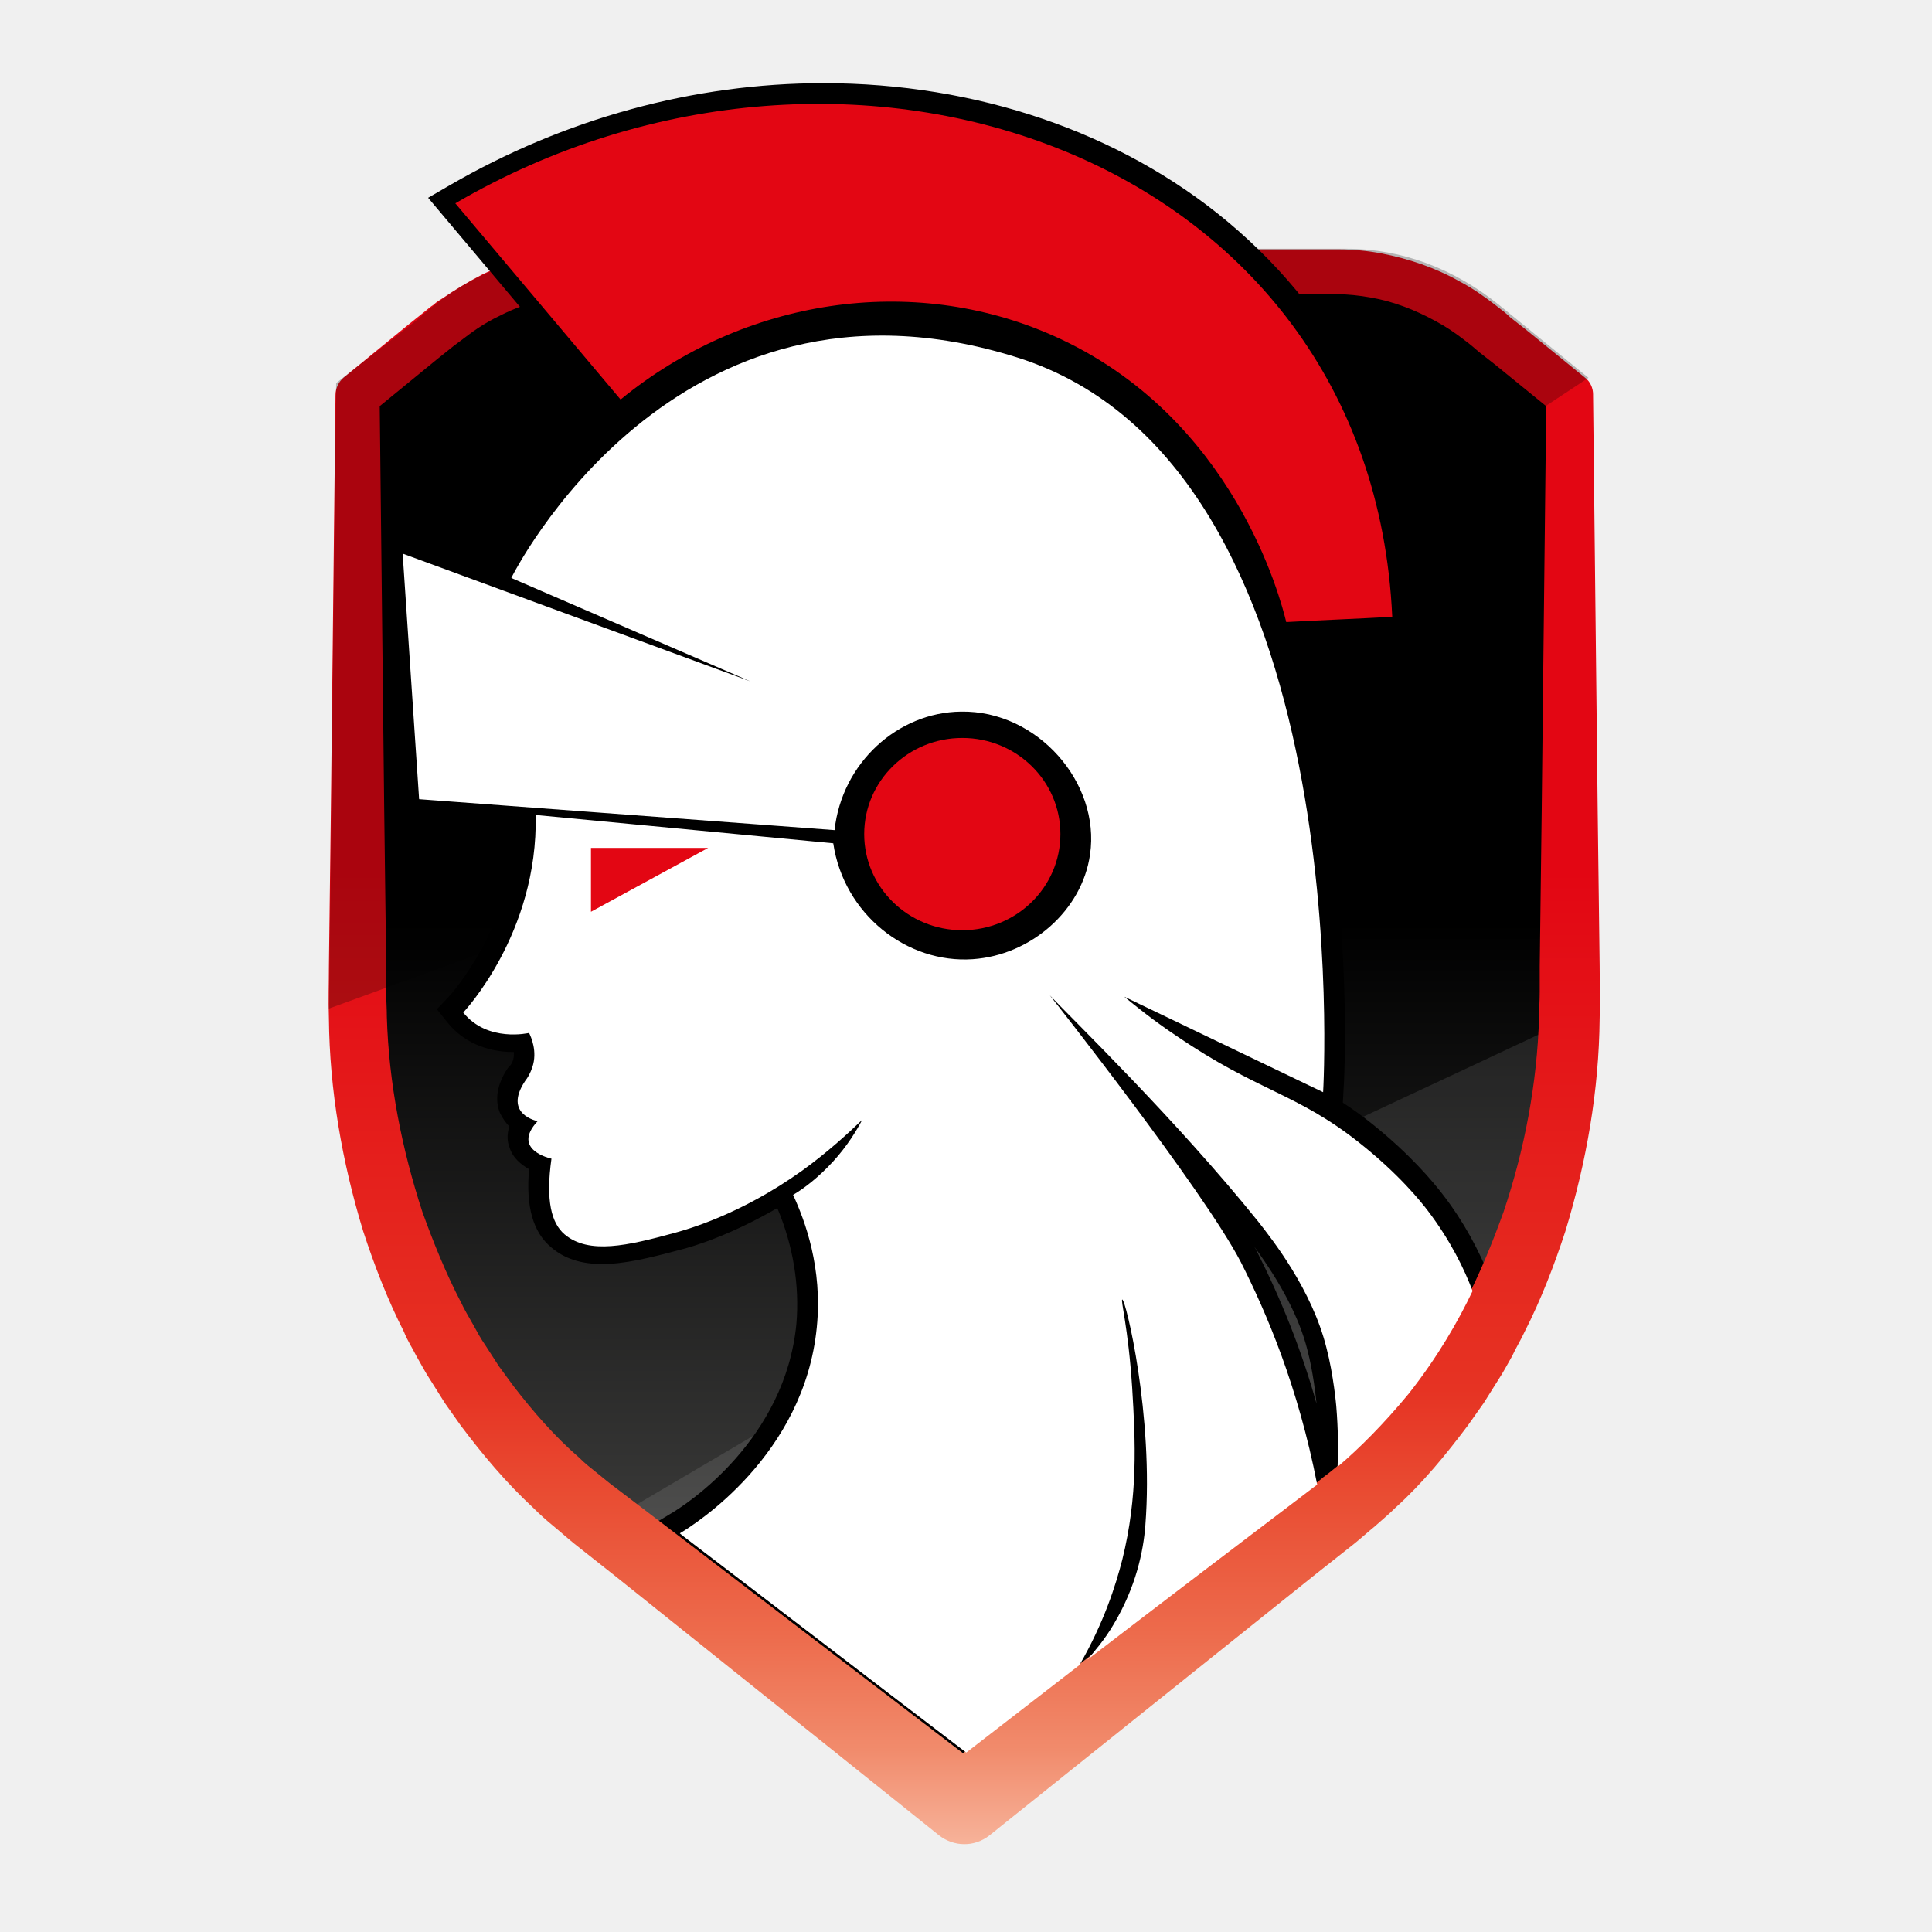
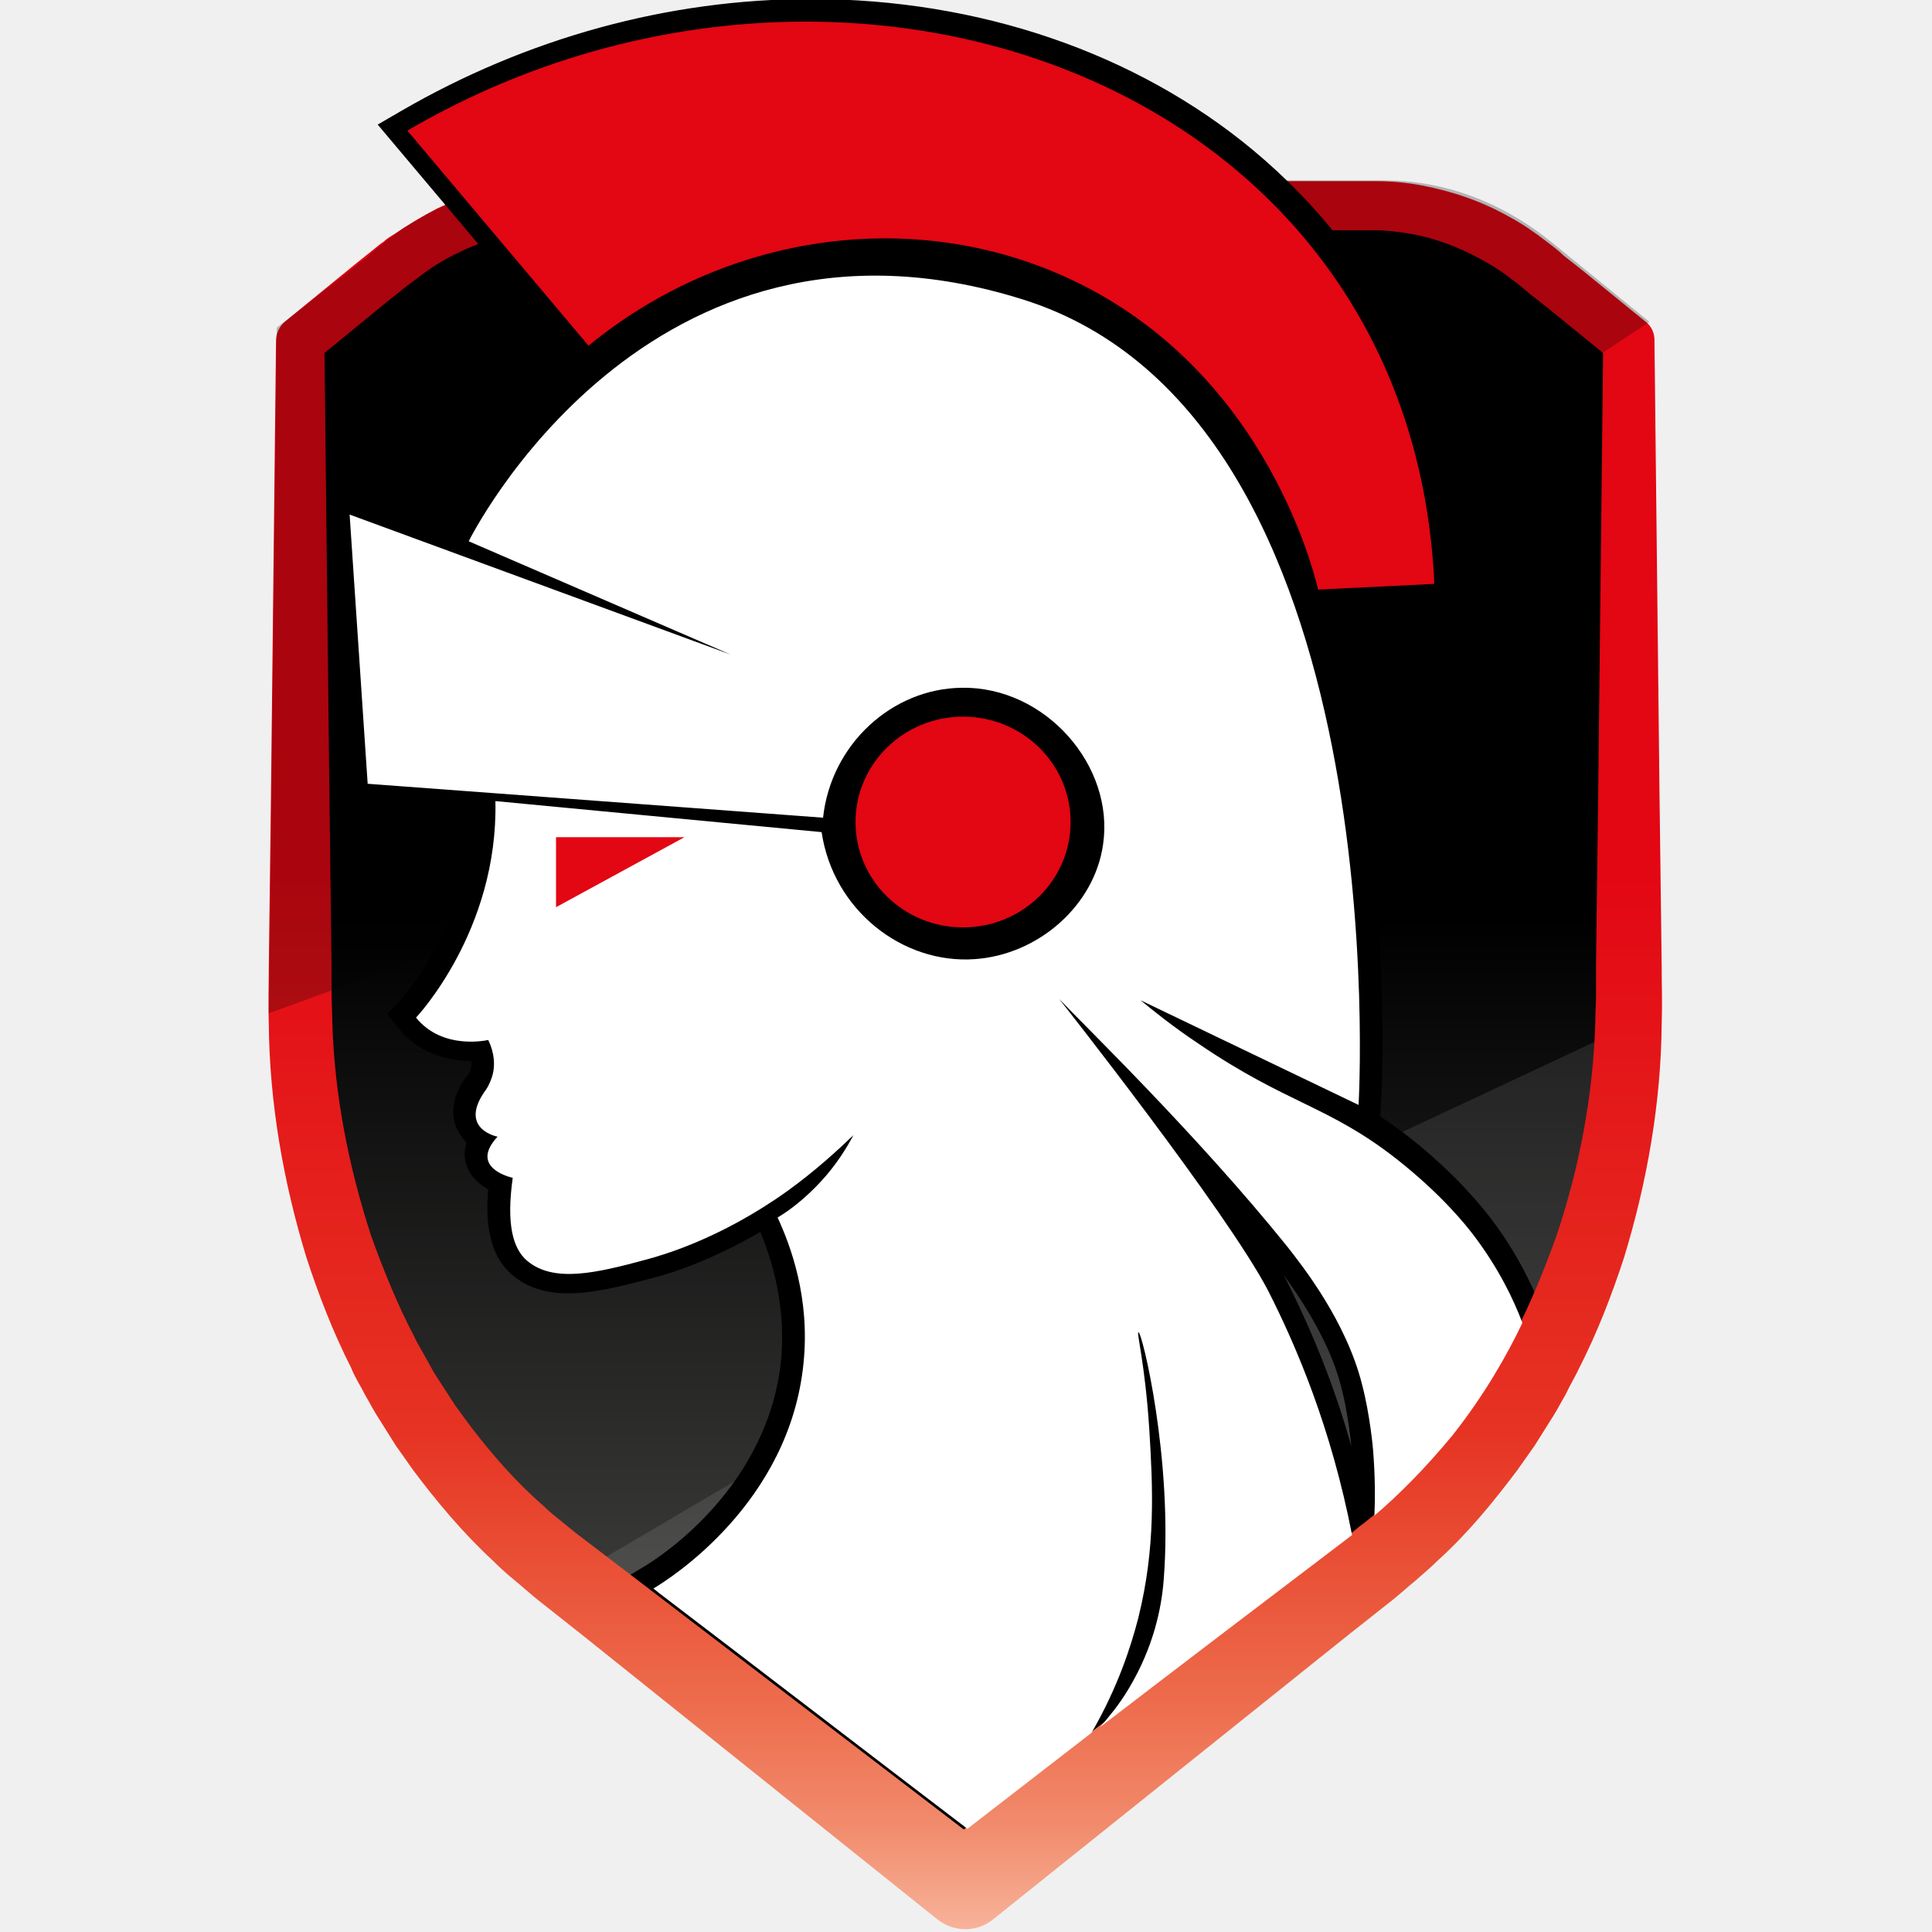
<svg xmlns="http://www.w3.org/2000/svg" width="512" height="512" viewBox="0 0 512 512" fill="none">
-   <path d="M263.222 72.03H354.826C368.785 72.03 382.221 77.09 393.737 86.338L416.42 104.659V264.312C416.42 319.101 393.213 370.399 354.652 400.585L263.396 472.124C263.396 472.124 259.558 475.09 255.719 478.057C251.88 475.09 248.042 472.124 248.042 472.124L156.786 400.585C118.225 370.399 95.018 319.275 95.018 264.312V104.659L117.701 86.338C129.217 77.09 142.653 72.03 156.611 72.03H248.216H263.222Z" fill="url(#paint0_linear_2_224)" />
-   <path opacity="0.1" d="M423.922 266.581C423.922 323.812 399.669 377.204 359.189 408.612L263.571 483.117C263.571 483.117 259.558 486.257 255.544 489.398C251.531 486.257 247.518 483.117 247.518 483.117L151.9 408.612C192.555 384.707 233.036 360.803 273.691 336.898C323.594 313.517 373.845 290.136 423.922 266.581Z" fill="white" />
-   <path d="M395.132 339.341C391.992 331.315 387.804 323.637 382.569 316.833C379.778 313.168 373.671 305.84 363.376 297.639C360.759 295.545 358.316 293.8 355.873 292.23L356.048 288.915C356.222 287.17 358.491 246.166 349.592 200.975C344.357 174.278 336.156 151.595 325.338 133.623C311.554 110.766 293.408 95.76 271.248 88.955C258.511 84.942 246.122 83.023 234.083 83.023C205.467 83.023 178.422 94.713 156.262 116.698C141.431 131.355 133.231 146.012 131.486 149.501L101.125 138.334L106.36 215.98L136.72 218.249C136.197 245.468 119.097 263.964 118.923 264.138L115.782 267.453L118.574 270.943C122.587 276.003 128.868 278.795 136.022 278.795H136.197C136.197 279.493 136.197 280.016 136.022 280.714C135.848 281.412 135.499 282.11 134.975 282.633L134.801 282.808L134.626 282.982C130.962 288.391 131.486 292.579 132.533 295.022C133.23 296.418 134.103 297.639 134.975 298.512C134.277 300.78 134.452 302.525 134.975 303.921C135.848 306.887 138.116 308.632 140.21 309.853C139.337 319.799 141.257 326.604 146.142 330.617C149.632 333.583 153.994 334.979 159.578 334.979C165.51 334.979 171.966 333.409 179.818 331.315C184.18 330.268 193.951 327.127 205.991 320.148C210.178 330.093 211.923 340.563 211.051 350.857C208.085 381.392 182.435 398.492 177.201 401.458L170.57 405.471L176.677 410.182L255.719 470.728L289.744 444.381L290.441 443.16L290.79 443.683L348.545 399.538V400.062L353.605 395.874L354.303 395.351L357.793 392.385C364.947 386.278 371.402 379.473 377.335 372.319C384.314 363.595 390.247 353.998 394.958 344.052L395.83 341.958L395.132 339.341ZM333.016 331.489C332.841 331.14 332.667 330.791 332.318 330.268C339.472 340.039 344.357 349.287 346.451 357.662C348.021 363.594 348.719 370.225 348.894 371.97C344.881 357.662 339.472 344.227 333.016 331.489Z" fill="black" />
-   <path d="M263.222 66.098H344.706H354.826C358.491 66.098 362.329 66.447 365.993 67.144C373.322 68.54 380.476 70.983 386.932 74.647C390.247 76.392 393.213 78.486 396.179 80.754C397.75 81.976 398.971 82.848 400.193 84.07L404.206 87.21L420.084 100.122C421.48 101.169 422.178 102.914 422.178 104.484V104.659L423.399 214.584L423.748 242.153L423.922 255.937C423.922 260.474 424.097 265.01 423.922 269.896C423.748 288.915 420.433 307.934 414.849 326.255C411.883 335.328 408.393 344.401 404.031 352.951C402.984 355.219 401.763 357.138 400.716 359.407C399.495 361.501 398.448 363.595 397.052 365.688L393.213 371.795L389.025 377.728C383.267 385.405 376.986 393.082 369.832 399.538C368.087 401.283 366.168 402.854 364.423 404.424C362.504 405.994 360.584 407.739 358.84 409.135L348.021 417.685L262.175 486.432C258.162 489.573 252.753 489.398 248.914 486.432L163.067 417.685L152.249 409.135C150.505 407.739 148.585 405.994 146.666 404.424C144.747 402.854 143.002 401.283 141.257 399.538C134.103 392.908 127.821 385.405 122.063 377.728L117.876 371.795L114.037 365.688C112.641 363.595 111.594 361.501 110.373 359.407C109.326 357.313 107.93 355.219 107.058 352.951C102.696 344.401 99.206 335.328 96.24 326.255C90.656 307.934 87.341 288.915 87.166 269.896C86.992 265.01 87.166 260.474 87.166 255.937L87.341 242.153L87.69 214.584L88.911 104.659C88.911 102.914 89.784 101.169 91.005 100.122L108.279 85.989L112.641 82.499C113.339 81.976 114.037 81.278 114.91 80.754C115.608 80.056 116.48 79.533 117.352 79.009C120.668 76.741 124.157 74.647 127.821 72.728C135.15 69.238 143.176 66.97 151.202 66.272C153.122 66.098 155.39 66.098 157.309 66.098H162.893H174.06H263.222ZM263.222 77.963H174.06H162.893H157.309C155.39 77.963 153.994 77.963 152.249 78.137C145.619 78.66 138.989 80.405 133.056 83.371C130.09 84.767 127.124 86.512 124.332 88.606C123.634 89.129 122.936 89.653 122.238 90.177C121.54 90.7 120.842 91.224 120.144 91.747L115.782 95.237L98.508 109.37L100.602 104.833L101.823 214.759L102.172 242.327L102.347 256.112V262.917C102.347 265.185 102.521 267.279 102.521 269.547C103.045 287.17 106.534 304.619 111.943 321.195C114.91 329.395 118.225 337.596 122.238 345.274C123.11 347.193 124.332 349.112 125.379 351.032C126.426 352.951 127.473 354.87 128.694 356.615L132.184 362.024L136.022 367.259C141.257 374.064 147.015 380.694 153.471 386.278C155.041 387.848 156.612 389.069 158.356 390.465C160.101 391.861 161.497 393.082 163.416 394.478L174.409 402.854L261.826 469.681H248.565L335.982 402.854L346.975 394.478C348.894 393.082 350.29 391.687 352.035 390.465C353.78 389.069 355.35 387.848 356.92 386.278C363.376 380.694 368.96 374.064 374.369 367.259L378.207 362.024L381.697 356.615C382.918 354.87 383.965 352.951 385.012 351.032C386.059 349.112 387.281 347.367 388.153 345.274C392.166 337.596 395.481 329.395 398.448 321.195C404.031 304.619 407.346 287.17 407.87 269.547C407.87 267.279 408.044 265.185 408.044 262.917V256.112L408.219 242.327L408.568 214.759L409.789 104.833L411.883 109.37L396.005 96.458L391.992 93.317C390.77 92.27 389.374 91.049 388.153 90.177C385.71 88.257 383.093 86.512 380.476 85.116C375.067 82.15 369.309 79.882 363.202 78.835C360.235 78.311 357.095 77.963 354.128 77.963H344.008H263.222Z" fill="url(#paint1_linear_2_224)" />
-   <path opacity="0.25" d="M261.826 65.923H356.92C371.402 65.923 385.361 71.158 397.401 80.929L420.956 100.122C369.483 134.147 318.185 167.997 266.712 202.021C206.863 223.832 147.015 245.468 87.166 267.279C87.864 211.967 88.388 156.83 89.086 101.518C96.24 95.935 103.568 90.177 110.722 84.593C114.91 80.754 121.54 75.345 131.311 71.332C139.337 68.017 146.491 66.796 151.726 66.447C183.133 66.272 214.715 66.098 246.122 65.923H261.826Z" fill="black" />
-   <path d="M333.365 323.637C337.203 328.523 347.673 341.784 351.511 357.139C353.431 364.467 354.128 372.668 354.128 372.668C354.652 378.949 354.652 384.358 354.477 388.72C360.235 383.835 366.691 377.379 373.322 369.352C381.174 359.407 386.583 349.81 390.247 342.133C388.153 336.549 384.489 328.872 378.382 320.846C376.637 318.577 370.879 311.249 360.061 302.699C343.485 289.613 333.365 289.264 311.903 274.607C305.622 270.42 300.911 266.581 297.944 264.138L350.639 289.438C350.639 289.438 360.584 123.329 269.503 94.713C178.422 66.097 135.499 153.166 135.499 153.166L198.837 180.56L106.709 146.71L111.071 211.793L221.171 219.993C223.09 202.196 237.921 188.761 254.672 188.586C274.912 188.237 291.663 207.43 288.871 226.449C286.777 241.28 273.167 253.145 257.813 254.192C240.364 255.414 223.614 242.327 220.822 223.483L141.955 215.98C142.653 247.387 122.761 268.326 122.761 268.326C129.217 276.352 140.21 273.735 140.21 273.735C140.733 274.782 142.478 278.62 141.082 282.808C140.559 284.378 139.861 285.6 139.163 286.472C133.23 295.371 142.478 297.116 142.478 297.116C135.324 304.793 146.142 307.061 146.142 307.061C144.572 318.228 146.142 324.161 149.632 327.127C156.088 332.536 166.383 330.093 178.597 326.778C181.737 325.906 196.045 322.067 212.621 310.202C219.601 305.142 224.835 300.256 228.499 296.767C226.929 299.733 224.486 303.746 220.822 307.759C216.983 311.947 213.145 314.913 210.178 316.658C213.319 323.463 218.03 336.026 216.46 351.73C213.145 385.754 184.006 404.075 180.167 406.343C180.516 406.692 180.865 406.867 181.214 407.216C206.165 426.235 231.117 445.428 256.068 464.447C266.014 456.769 276.134 448.918 286.079 441.24C292.535 430.073 295.676 420.128 297.421 413.323C301.608 396.398 300.911 382.09 300.038 367.782C298.991 351.729 296.897 344.401 297.421 344.401C298.293 344.227 305.796 375.285 303.528 404.249C303.004 411.054 301.085 420.477 295.153 430.422C292.71 434.61 289.918 437.751 288.173 439.844C308.413 424.315 328.828 408.786 349.068 393.431C344.008 367.433 335.633 347.891 328.828 334.455C318.882 315.262 278.227 263.789 278.227 263.789C284.334 270.245 311.729 296.767 333.365 323.637Z" fill="white" />
-   <path d="M255.021 246.515C269.379 246.515 281.019 235.11 281.019 221.04C281.019 206.971 269.379 195.565 255.021 195.565C240.663 195.565 229.023 206.971 229.023 221.04C229.023 235.11 240.663 246.515 255.021 246.515Z" fill="#E30613" />
-   <path d="M156.611 224.704V241.629L187.67 224.704H156.611Z" fill="#E30613" />
-   <path d="M375.416 163.111C373.496 120.711 356.048 84.767 325.164 58.944C296.723 35.214 258.685 22.302 218.205 22.302C183.831 22.302 149.632 31.724 119.272 49.347L113.863 52.488L164.987 113.209L169 109.893C188.542 94.015 212.796 85.116 237.398 85.116C251.706 85.116 265.49 88.083 278.227 93.666C322.721 113.383 335.11 157.353 337.029 165.903L338.076 170.091L375.59 168.171L375.416 163.111Z" fill="black" stroke="black" stroke-width="0.527" stroke-miterlimit="10" />
-   <path d="M120.668 53.884C224.835 -7.012 363.376 40.972 368.96 163.46C359.537 163.984 350.29 164.333 340.868 164.856C339.472 159.098 327.083 110.242 279.1 88.955C241.76 72.379 197.266 79.01 164.463 105.88L120.668 53.884Z" fill="#E30613" />
+   <g clip-path="url(#clip0_5_2)">
+     <path d="M264.214 54.509H364.625C379.925 54.509 394.652 60.055 407.275 70.192L432.139 90.274V265.276C432.139 325.331 406.702 381.561 364.433 414.649L264.405 493.065C264.405 493.065 260.197 496.317 255.99 499.568C251.782 496.317 247.574 493.065 247.574 493.065L147.546 414.649C105.278 381.561 79.84 325.523 79.84 265.276V90.274L104.704 70.192C117.327 60.055 132.054 54.509 147.355 54.509H247.766H264.214Z" fill="url(#paint0_linear_5_2)" />
+     <path opacity="0.1" d="M440.363 267.762C440.363 330.495 413.778 389.021 369.406 423.447L264.596 505.115C264.596 505.115 260.197 508.557 255.798 512C251.399 508.557 247.001 505.115 247.001 505.115L142.191 423.447C186.754 397.245 231.126 371.042 275.689 344.84C330.389 319.211 385.472 293.582 440.363 267.762Z" fill="white" />
+     <path d="M408.805 347.517C405.363 338.72 400.772 330.304 395.035 322.845C391.975 318.829 385.281 310.796 373.996 301.807C371.127 299.512 368.45 297.599 365.772 295.878L365.963 292.244C366.155 290.331 368.641 245.385 358.887 195.849C353.149 166.587 344.16 141.723 332.302 122.023C317.192 96.968 297.301 80.52 273.012 73.061C259.05 68.662 245.47 66.558 232.273 66.558C200.907 66.558 171.262 79.373 146.972 103.471C130.715 119.537 121.726 135.603 119.813 139.428L86.534 127.187L92.272 212.297L125.551 214.784C124.977 244.62 106.234 264.894 106.043 265.085L102.6 268.719L105.66 272.544C110.059 278.09 116.944 281.151 124.786 281.151H124.977C124.977 281.916 124.977 282.489 124.786 283.255C124.595 284.02 124.212 284.785 123.638 285.358L123.447 285.55L123.256 285.741C119.239 291.67 119.813 296.26 120.961 298.938C121.726 300.468 122.682 301.807 123.638 302.763C122.873 305.249 123.065 307.162 123.638 308.692C124.595 311.943 127.081 313.856 129.376 315.195C128.42 326.097 130.524 333.556 135.879 337.955C139.704 341.206 144.486 342.736 150.606 342.736C157.109 342.736 164.185 341.015 172.792 338.72C177.573 337.572 188.284 334.129 201.481 326.479C206.071 337.381 207.984 348.856 207.027 360.141C203.776 393.611 175.661 412.354 169.923 415.606L162.655 420.005L169.349 425.169L255.99 491.535L293.285 462.655L294.05 461.316L294.433 461.89L357.739 413.502V414.076L363.286 409.485L364.051 408.912L367.876 405.66C375.718 398.966 382.794 391.507 389.297 383.665C396.947 374.102 403.45 363.583 408.614 352.681L409.57 350.386L408.805 347.517ZM340.717 338.911C340.526 338.528 340.335 338.146 339.952 337.572C347.794 348.282 353.149 358.419 355.444 367.6C357.165 374.102 357.931 381.37 358.122 383.283C353.723 367.6 347.794 352.873 340.717 338.911Z" fill="black" />
+     <path d="M264.214 48.006H353.532H364.625C368.641 48.006 372.849 48.388 376.865 49.153C384.898 50.683 392.74 53.361 399.816 57.377C403.45 59.29 406.702 61.585 409.953 64.072C411.674 65.41 413.013 66.367 414.352 67.706L418.751 71.148L436.155 85.301C437.685 86.449 438.45 88.362 438.45 90.083V90.274L439.789 210.767L440.172 240.986L440.363 256.096C440.363 261.068 440.554 266.041 440.363 271.396C440.172 292.243 436.538 313.091 430.418 333.173C427.166 343.118 423.341 353.064 418.56 362.435C417.412 364.922 416.073 367.026 414.926 369.512C413.587 371.807 412.439 374.102 410.909 376.397L406.702 383.091L402.111 389.594C395.8 398.01 388.914 406.425 381.073 413.502C379.16 415.414 377.056 417.135 375.144 418.857C373.04 420.578 370.936 422.491 369.024 424.021L357.165 433.393L263.066 508.748C258.667 512.191 252.738 512 248.53 508.748L154.431 433.393L142.573 424.021C140.66 422.491 138.557 420.578 136.453 418.857C134.349 417.135 132.436 415.414 130.524 413.502C122.682 406.234 115.797 398.01 109.485 389.594L104.895 383.091L100.687 376.397C99.157 374.102 98.01 371.807 96.671 369.512C95.523 367.217 93.993 364.922 93.037 362.435C88.255 353.064 84.43 343.118 81.179 333.173C75.059 313.091 71.425 292.243 71.233 271.396C71.042 266.041 71.233 261.068 71.233 256.096L71.425 240.986L71.807 210.767L73.146 90.274C73.146 88.361 74.102 86.449 75.441 85.301L94.376 69.809L99.157 65.984C99.922 65.41 100.687 64.645 101.644 64.072C102.409 63.306 103.365 62.733 104.321 62.159C107.955 59.673 111.78 57.377 115.797 55.274C123.83 51.449 132.628 48.962 141.425 48.197C143.529 48.006 146.016 48.006 148.12 48.006H154.24H166.48H264.214ZM264.214 61.011H166.48H154.24H148.12C146.016 61.011 144.486 61.011 142.573 61.203C135.305 61.776 128.037 63.689 121.535 66.94C118.283 68.471 115.032 70.383 111.972 72.678C111.207 73.252 110.442 73.826 109.676 74.4C108.911 74.973 108.146 75.547 107.381 76.121L102.6 79.946L83.665 95.438L85.96 90.465L87.299 210.958L87.682 241.177L87.873 256.287V263.746C87.873 266.232 88.064 268.527 88.064 271.014C88.638 290.331 92.463 309.457 98.392 327.626C101.644 336.616 105.278 345.605 109.676 354.02C110.633 356.124 111.972 358.228 113.119 360.332C114.267 362.435 115.414 364.539 116.753 366.452L120.578 372.381L124.786 378.119C130.524 385.578 136.835 392.846 143.912 398.966C145.633 400.687 147.355 402.026 149.267 403.556C151.18 405.086 152.71 406.425 154.814 407.955L166.863 417.136L262.684 490.388H248.148L343.969 417.136L356.018 407.955C358.122 406.425 359.652 404.895 361.564 403.556C363.477 402.026 365.198 400.687 366.92 398.966C373.996 392.846 380.117 385.578 386.046 378.119L390.253 372.381L394.078 366.452C395.417 364.539 396.565 362.435 397.712 360.332C398.86 358.228 400.199 356.315 401.155 354.02C405.554 345.605 409.188 336.616 412.439 327.626C418.56 309.457 422.193 290.331 422.767 271.014C422.767 268.527 422.959 266.232 422.959 263.746V256.287L423.15 241.177L423.532 210.958L424.871 90.465L427.166 95.438L409.762 81.285L405.363 77.842C404.024 76.695 402.494 75.356 401.155 74.4C398.477 72.296 395.609 70.383 392.74 68.853C386.811 65.602 380.499 63.115 373.805 61.968C370.554 61.394 367.111 61.011 363.86 61.011H352.767H264.214Z" fill="url(#paint1_linear_5_2)" />
+     <path opacity="0.25" d="M262.684 47.815H366.92C382.794 47.815 398.095 53.552 411.292 64.263L437.112 85.301C380.69 122.597 324.46 159.701 268.039 196.997C202.437 220.904 136.835 244.62 71.234 268.527C71.999 207.898 72.572 147.461 73.337 86.831C81.179 80.711 89.212 74.4 97.053 68.279C101.644 64.072 108.912 58.143 119.622 53.744C128.42 50.11 136.262 48.771 141.999 48.388C176.426 48.197 211.044 48.006 245.47 47.815H262.684Z" fill="black" />
+     <path d="M341.1 330.304C345.307 335.659 356.783 350.195 360.991 367.026C363.094 375.059 363.859 384.048 363.859 384.048C364.433 390.933 364.433 396.862 364.242 401.643C370.554 396.288 377.63 389.212 384.898 380.414C393.505 369.512 399.434 358.993 403.45 350.577C401.155 344.457 397.139 336.042 390.444 327.244C388.532 324.757 382.22 316.725 370.362 307.353C352.193 293.008 341.1 292.626 317.575 276.56C310.69 271.97 305.526 267.762 302.274 265.085L360.034 292.817C360.034 292.817 370.936 110.739 271.099 79.372C171.262 48.006 124.212 143.444 124.212 143.444L193.639 173.472L92.654 136.367L97.436 207.707L218.12 216.696C220.224 197.188 236.481 182.461 254.842 182.27C277.028 181.887 295.389 202.925 292.329 223.773C290.034 240.03 275.115 253.035 258.285 254.183C239.159 255.522 220.798 241.177 217.738 220.521L131.289 212.297C132.054 246.724 110.25 269.675 110.25 269.675C117.327 278.473 129.376 275.604 129.376 275.604C129.95 276.751 131.863 280.959 130.332 285.549C129.759 287.271 128.994 288.609 128.229 289.566C121.726 299.32 131.862 301.233 131.862 301.233C124.021 309.648 135.879 312.134 135.879 312.134C134.158 324.375 135.879 330.878 139.704 334.129C146.781 340.058 158.065 337.38 171.453 333.747C174.896 332.79 190.579 328.583 208.749 315.577C216.399 310.03 222.137 304.675 226.153 300.85C224.432 304.102 221.754 308.5 217.738 312.899C213.53 317.49 209.322 320.741 206.071 322.654C209.514 330.113 214.678 343.883 212.956 361.097C209.322 398.392 177.382 418.474 173.174 420.961C173.557 421.343 173.939 421.534 174.322 421.917C201.672 442.764 229.022 463.803 256.372 484.65C267.274 476.234 278.367 467.628 289.269 459.212C296.345 446.972 299.788 436.07 301.7 428.611C306.291 410.059 305.526 394.376 304.569 378.692C303.422 361.097 301.127 353.064 301.7 353.064C302.657 352.873 310.881 386.917 308.394 418.666C307.821 426.125 305.717 436.453 299.214 447.354C296.536 451.945 293.476 455.387 291.564 457.682C313.75 440.66 336.127 423.638 358.313 406.807C352.766 378.31 343.586 356.889 336.127 342.162C325.225 321.124 280.662 264.702 280.662 264.702C287.356 271.779 317.384 300.85 341.1 330.304Z" fill="white" />
+     <path d="M255.224 245.767C270.963 245.767 283.722 233.266 283.722 217.844C283.722 202.422 270.963 189.92 255.224 189.92C239.486 189.92 226.727 202.422 226.727 217.844C226.727 233.266 239.486 245.767 255.224 245.767Z" fill="#E30613" />
+     <path d="M147.355 221.86V240.412L181.399 221.86H147.355Z" fill="#E30613" />
+     <path d="M387.193 154.346C385.089 107.87 365.963 68.471 332.111 40.164C300.935 14.153 259.241 -6.10352e-05 214.869 -6.10352e-05C177.191 -6.10352e-05 139.704 10.328 106.425 29.645L100.496 33.088L156.535 99.646L160.934 96.012C182.355 78.607 208.94 68.853 235.907 68.853C251.591 68.853 266.7 72.105 280.662 78.225C329.433 99.837 343.012 148.034 345.116 157.406L346.264 161.996L387.384 159.892L387.193 154.346Z" fill="black" stroke="black" stroke-width="0.527" stroke-miterlimit="10" />
+     <path d="M107.955 34.618C222.137 -32.131 373.996 20.465 380.116 154.729C369.788 155.302 359.652 155.685 349.324 156.259C347.794 149.947 334.214 96.394 281.618 73.061C240.689 54.891 191.918 62.159 155.961 91.613L107.955 34.618Z" fill="#E30613" />
+   </g>
  <defs>
-     <linearGradient id="paint0_linear_2_224" x1="255.656" y1="478.177" x2="255.656" y2="72.049" gradientUnits="userSpaceOnUse">
+     <linearGradient id="paint0_linear_5_2" x1="255.921" y1="499.7" x2="255.921" y2="54.529" gradientUnits="userSpaceOnUse">
      <stop stop-color="white" />
      <stop offset="0.059" stop-color="#A5A5A4" />
      <stop offset="0.142" stop-color="#3F3F3E" />
      <stop offset="0.575" />
    </linearGradient>
-     <linearGradient id="paint1_linear_2_224" x1="255.656" y1="488.942" x2="255.656" y2="61.361" gradientUnits="userSpaceOnUse">
+     <linearGradient id="paint1_linear_5_2" x1="255.921" y1="511.5" x2="255.921" y2="42.814" gradientUnits="userSpaceOnUse">
      <stop stop-color="#F7B39A" />
      <stop offset="0.059" stop-color="#F18B6C" />
      <stop offset="0.131" stop-color="#ED6B4C" />
      <stop offset="0.215" stop-color="#E94D33" />
      <stop offset="0.282" stop-color="#E63323" />
      <stop offset="0.603" stop-color="#E30613" />
    </linearGradient>
+     <clipPath id="clip0_5_2">
+       <rect width="512" height="512" fill="white" />
+     </clipPath>
  </defs>
</svg>
